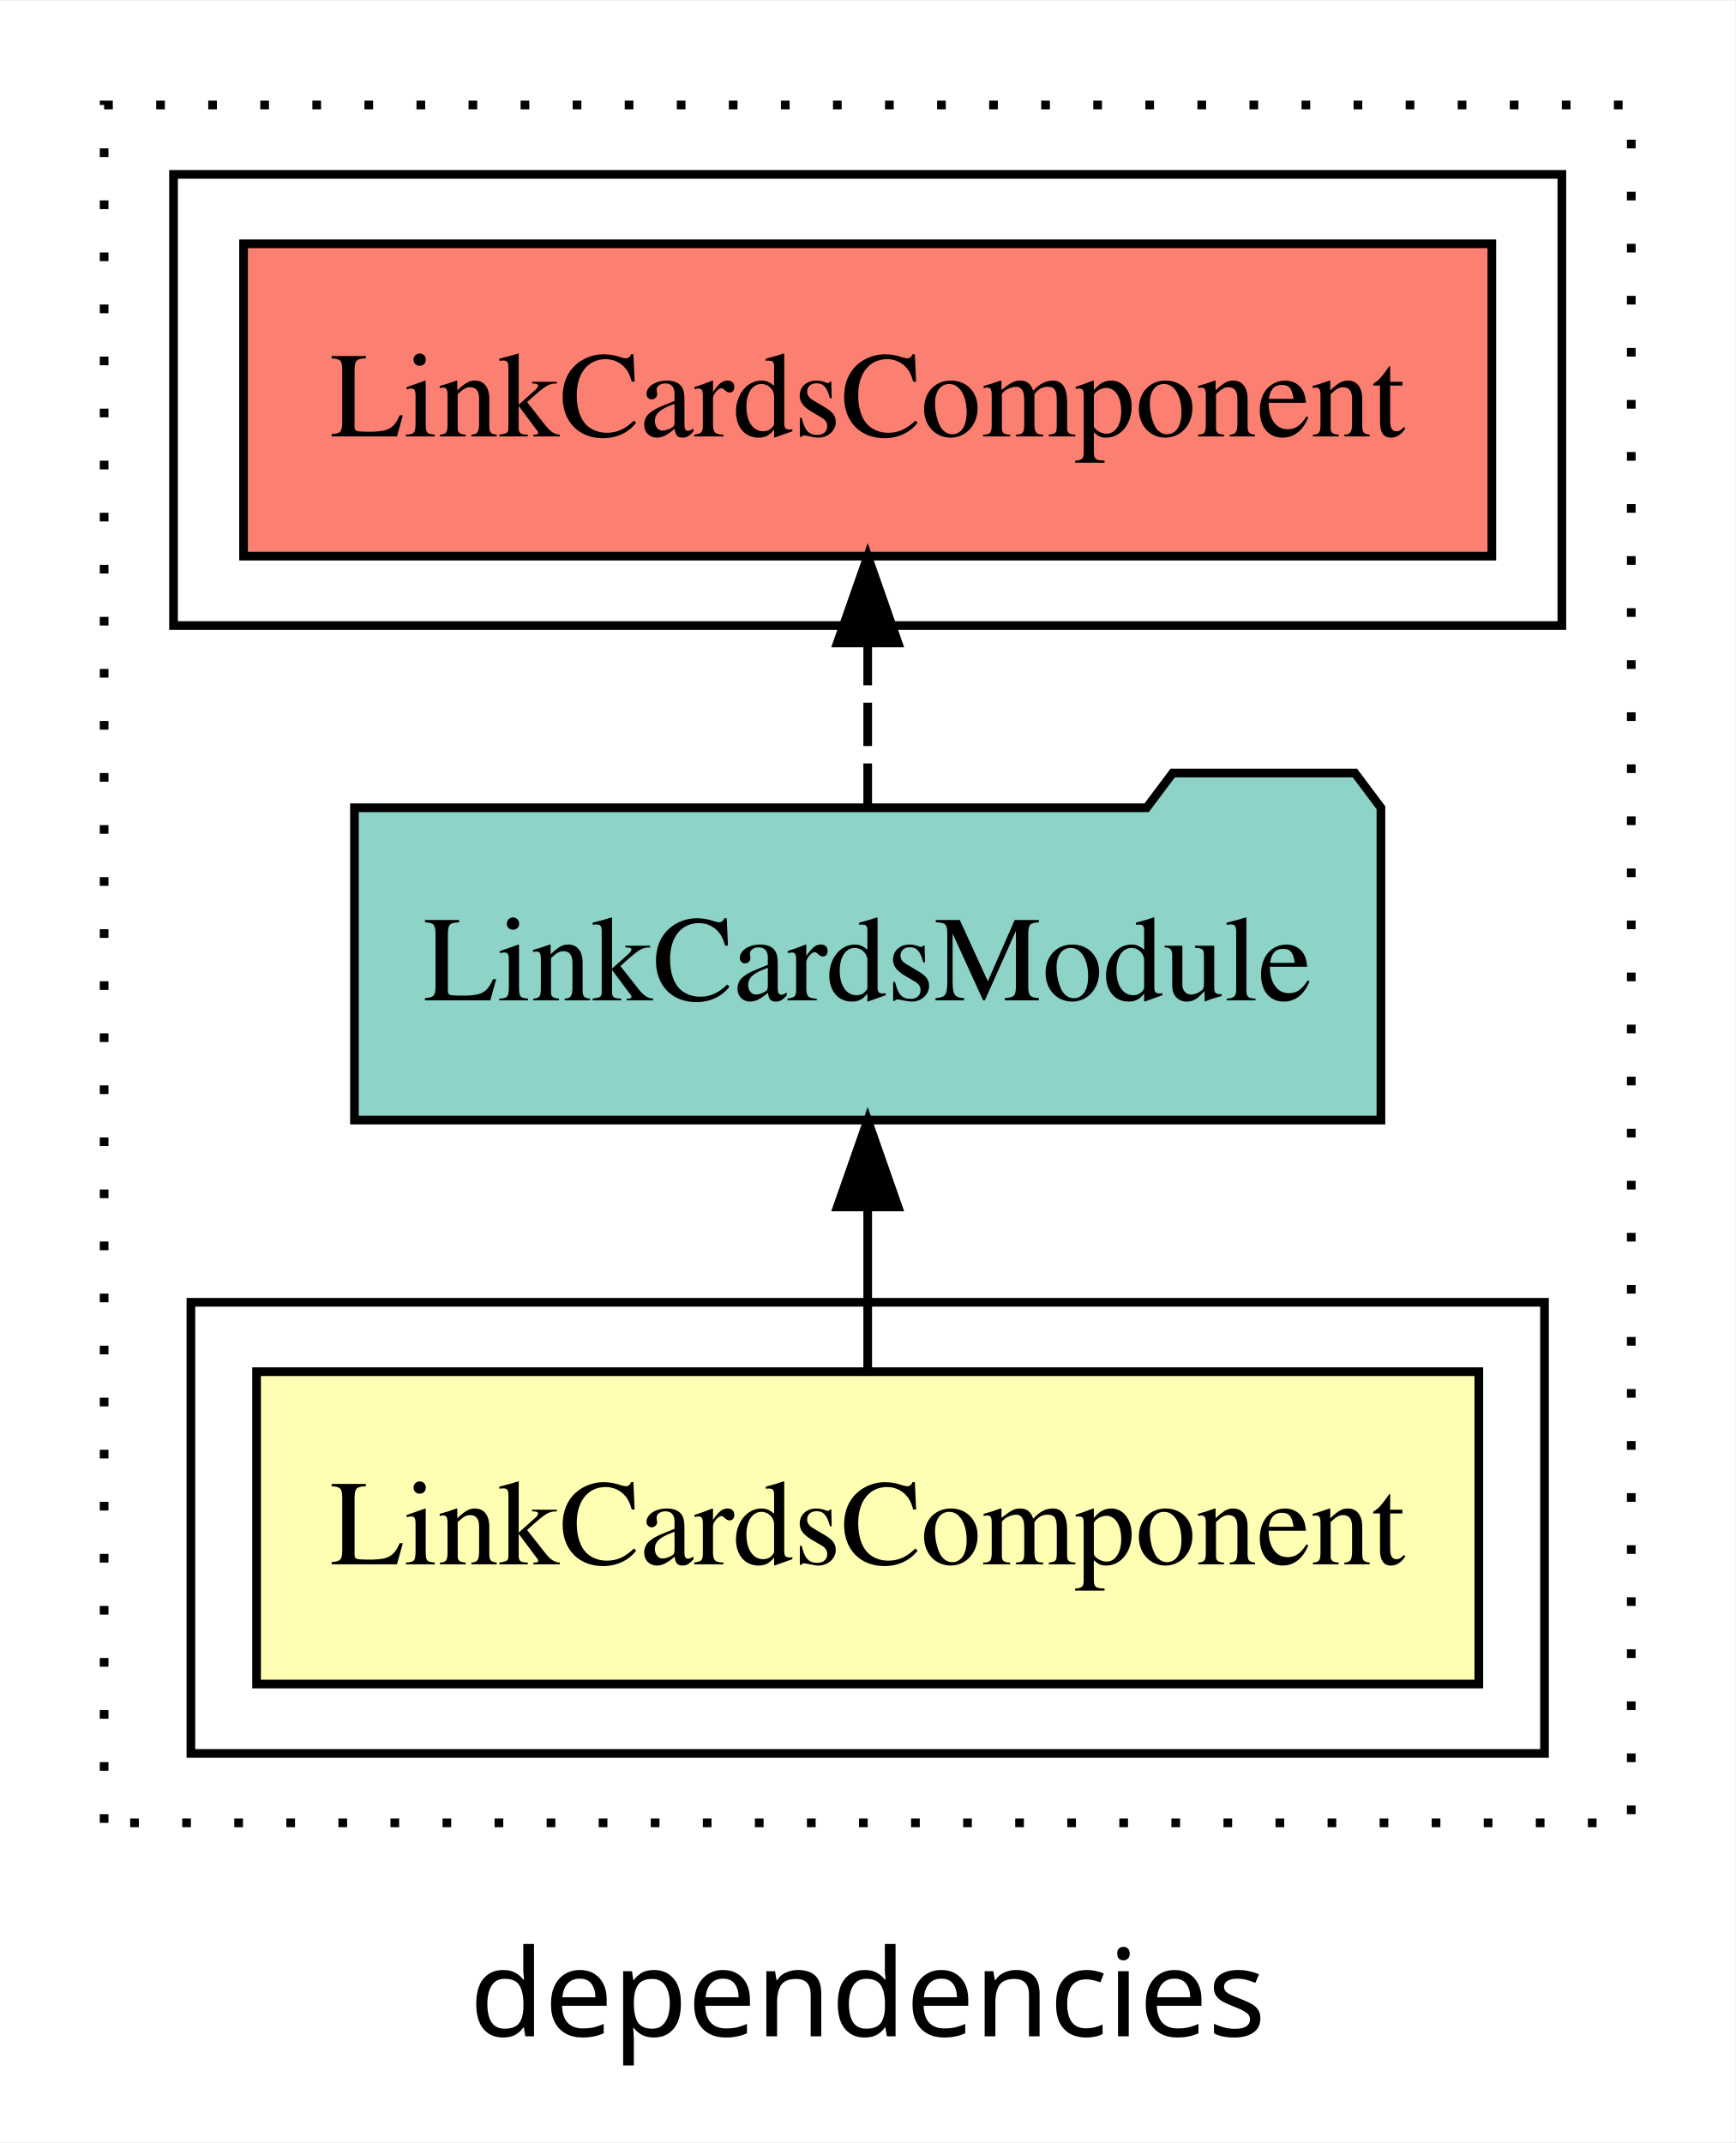
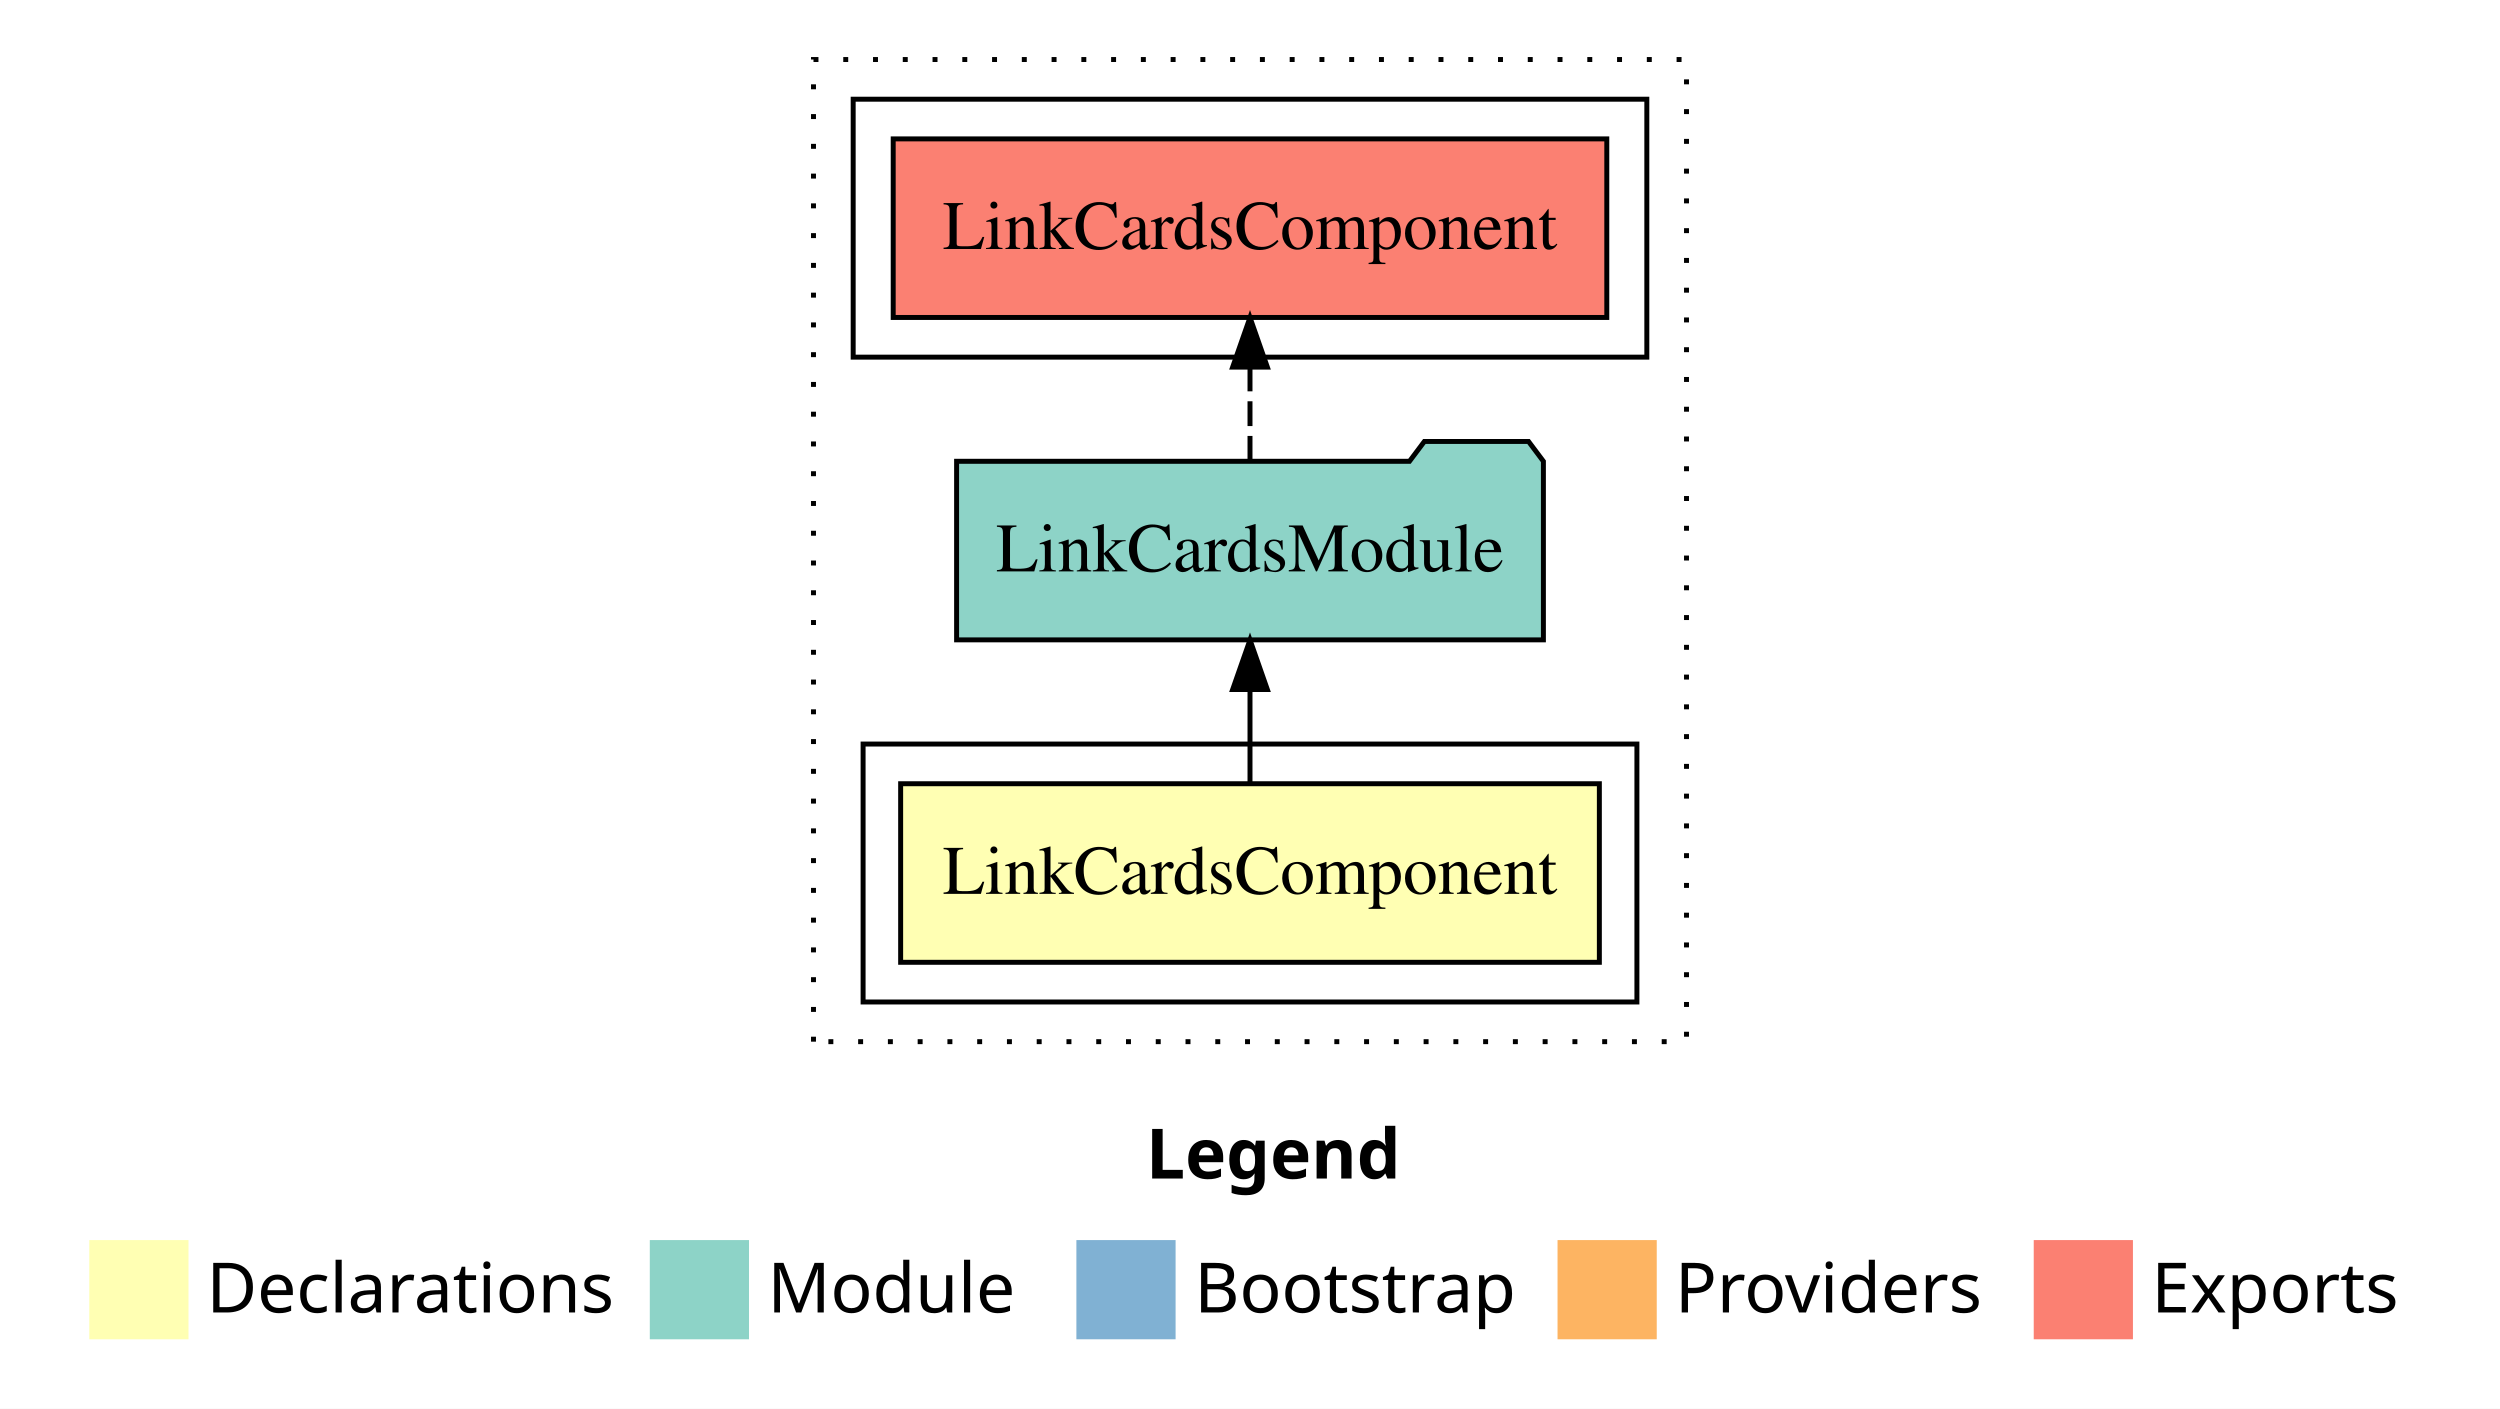
- <svg xmlns="http://www.w3.org/2000/svg" width="200pt" height="247pt" viewBox="0.00 0.00 200.00 246.80">
-   <g id="graph0" class="graph" transform="scale(1 1) rotate(0) translate(4 242.8)">
-     <polygon fill="white" stroke="transparent" points="-4,4 -4,-242.8 196,-242.8 196,4 -4,4" />
-     <text text-anchor="middle" x="96" y="-8.2" font-family="sans-serif" font-size="14.00">dependencies</text>
+ <svg xmlns="http://www.w3.org/2000/svg" width="504pt" height="284pt" viewBox="0.00 0.00 504.00 284.00">
+   <g id="graph0" class="graph" transform="scale(1 1) rotate(0) translate(4 280)">
+     <polygon fill="white" stroke="transparent" points="-4,4 -4,-280 500,-280 500,4 -4,4" />
+     <text text-anchor="start" x="227.01" y="-42.4" font-family="Times-12" font-weight="bold" font-size="14.00">Legend</text>
+     <polygon fill="#ffffb3" stroke="transparent" points="14,-10 14,-30 34,-30 34,-10 14,-10" />
+     <text text-anchor="start" x="37.63" y="-15.4" font-family="Times-12" font-size="14.00">  Declarations</text>
+     <polygon fill="#8dd3c7" stroke="transparent" points="127,-10 127,-30 147,-30 147,-10 127,-10" />
+     <text text-anchor="start" x="150.73" y="-15.4" font-family="Times-12" font-size="14.00">  Module</text>
+     <polygon fill="#80b1d3" stroke="transparent" points="213,-10 213,-30 233,-30 233,-10 213,-10" />
+     <text text-anchor="start" x="236.78" y="-15.4" font-family="Times-12" font-size="14.00">  Bootstrap</text>
+     <polygon fill="#fdb462" stroke="transparent" points="310,-10 310,-30 330,-30 330,-10 310,-10" />
+     <text text-anchor="start" x="333.67" y="-15.4" font-family="Times-12" font-size="14.00">  Providers</text>
+     <polygon fill="#fb8072" stroke="transparent" points="406,-10 406,-30 426,-30 426,-10 406,-10" />
+     <text text-anchor="start" x="429.73" y="-15.4" font-family="Times-12" font-size="14.00">  Exports</text>
    <g id="clust1" class="cluster">
-       <polygon fill="none" stroke="black" stroke-dasharray="1,5" points="8,-32.8 8,-230.8 184,-230.8 184,-32.8 8,-32.8" />
+       <polygon fill="none" stroke="black" stroke-dasharray="1,5" points="160,-70 160,-268 336,-268 336,-70 160,-70" />
+     </g>
+     <g id="clust5" class="cluster">
+       <polygon fill="none" stroke="black" points="168,-208 168,-260 328,-260 328,-208 168,-208" />
    </g>
    <g id="clust2" class="cluster">
-       <polygon fill="none" stroke="black" points="18,-40.8 18,-92.8 174,-92.8 174,-40.8 18,-40.8" />
-     </g>
-     <g id="clust5" class="cluster">
-       <polygon fill="none" stroke="black" points="16,-170.8 16,-222.8 176,-222.8 176,-170.8 16,-170.8" />
+       <polygon fill="none" stroke="black" points="170,-78 170,-130 326,-130 326,-78 170,-78" />
    </g>
    <g id="node1" class="node">
-       <polygon fill="#ffffb3" stroke="black" points="166.43,-84.8 25.57,-84.8 25.57,-48.8 166.43,-48.8 166.43,-84.8" />
-       <text text-anchor="middle" x="96" y="-62.6" font-family="Times,serif" font-size="14.00">LinkCardsComponent</text>
+       <polygon fill="#ffffb3" stroke="black" points="318.43,-122 177.57,-122 177.57,-86 318.43,-86 318.43,-122" />
+       <text text-anchor="middle" x="248" y="-99.8" font-family="Times,serif" font-size="14.00">LinkCardsComponent</text>
    </g>
    <g id="node2" class="node">
-       <polygon fill="#8dd3c7" stroke="black" points="155.15,-149.8 152.15,-153.8 131.15,-153.8 128.15,-149.8 36.85,-149.8 36.85,-113.8 155.15,-113.8 155.15,-149.8" />
-       <text text-anchor="middle" x="96" y="-127.6" font-family="Times,serif" font-size="14.00">LinkCardsModule</text>
+       <polygon fill="#8dd3c7" stroke="black" points="307.15,-187 304.15,-191 283.15,-191 280.15,-187 188.85,-187 188.85,-151 307.15,-151 307.15,-187" />
+       <text text-anchor="middle" x="248" y="-164.8" font-family="Times,serif" font-size="14.00">LinkCardsModule</text>
    </g>
    <g id="edge1" class="edge">
-       <path fill="none" stroke="black" d="M96,-84.91C96,-84.91 96,-103.79 96,-103.79" />
-       <polygon fill="black" stroke="black" points="92.5,-103.79 96,-113.79 99.5,-103.79 92.5,-103.79" />
+       <path fill="none" stroke="black" d="M248,-122.11C248,-122.11 248,-140.99 248,-140.99" />
+       <polygon fill="black" stroke="black" points="244.5,-140.99 248,-150.99 251.5,-140.99 244.5,-140.99" />
    </g>
    <g id="node3" class="node">
-       <polygon fill="#fb8072" stroke="black" points="167.93,-214.8 24.07,-214.8 24.07,-178.8 167.93,-178.8 167.93,-214.8" />
-       <text text-anchor="middle" x="96" y="-192.6" font-family="Times,serif" font-size="14.00">LinkCardsComponent </text>
+       <polygon fill="#fb8072" stroke="black" points="319.93,-252 176.07,-252 176.07,-216 319.93,-216 319.93,-252" />
+       <text text-anchor="middle" x="248" y="-229.8" font-family="Times,serif" font-size="14.00">LinkCardsComponent </text>
    </g>
    <g id="edge2" class="edge">
-       <path fill="none" stroke="black" stroke-dasharray="5,2" d="M96,-149.91C96,-149.91 96,-168.79 96,-168.79" />
-       <polygon fill="black" stroke="black" points="92.5,-168.79 96,-178.79 99.5,-168.79 92.5,-168.79" />
+       <path fill="none" stroke="black" stroke-dasharray="5,2" d="M248,-187.11C248,-187.11 248,-205.99 248,-205.99" />
+       <polygon fill="black" stroke="black" points="244.5,-205.99 248,-215.99 251.5,-205.99 244.5,-205.99" />
    </g>
  </g>
</svg>
